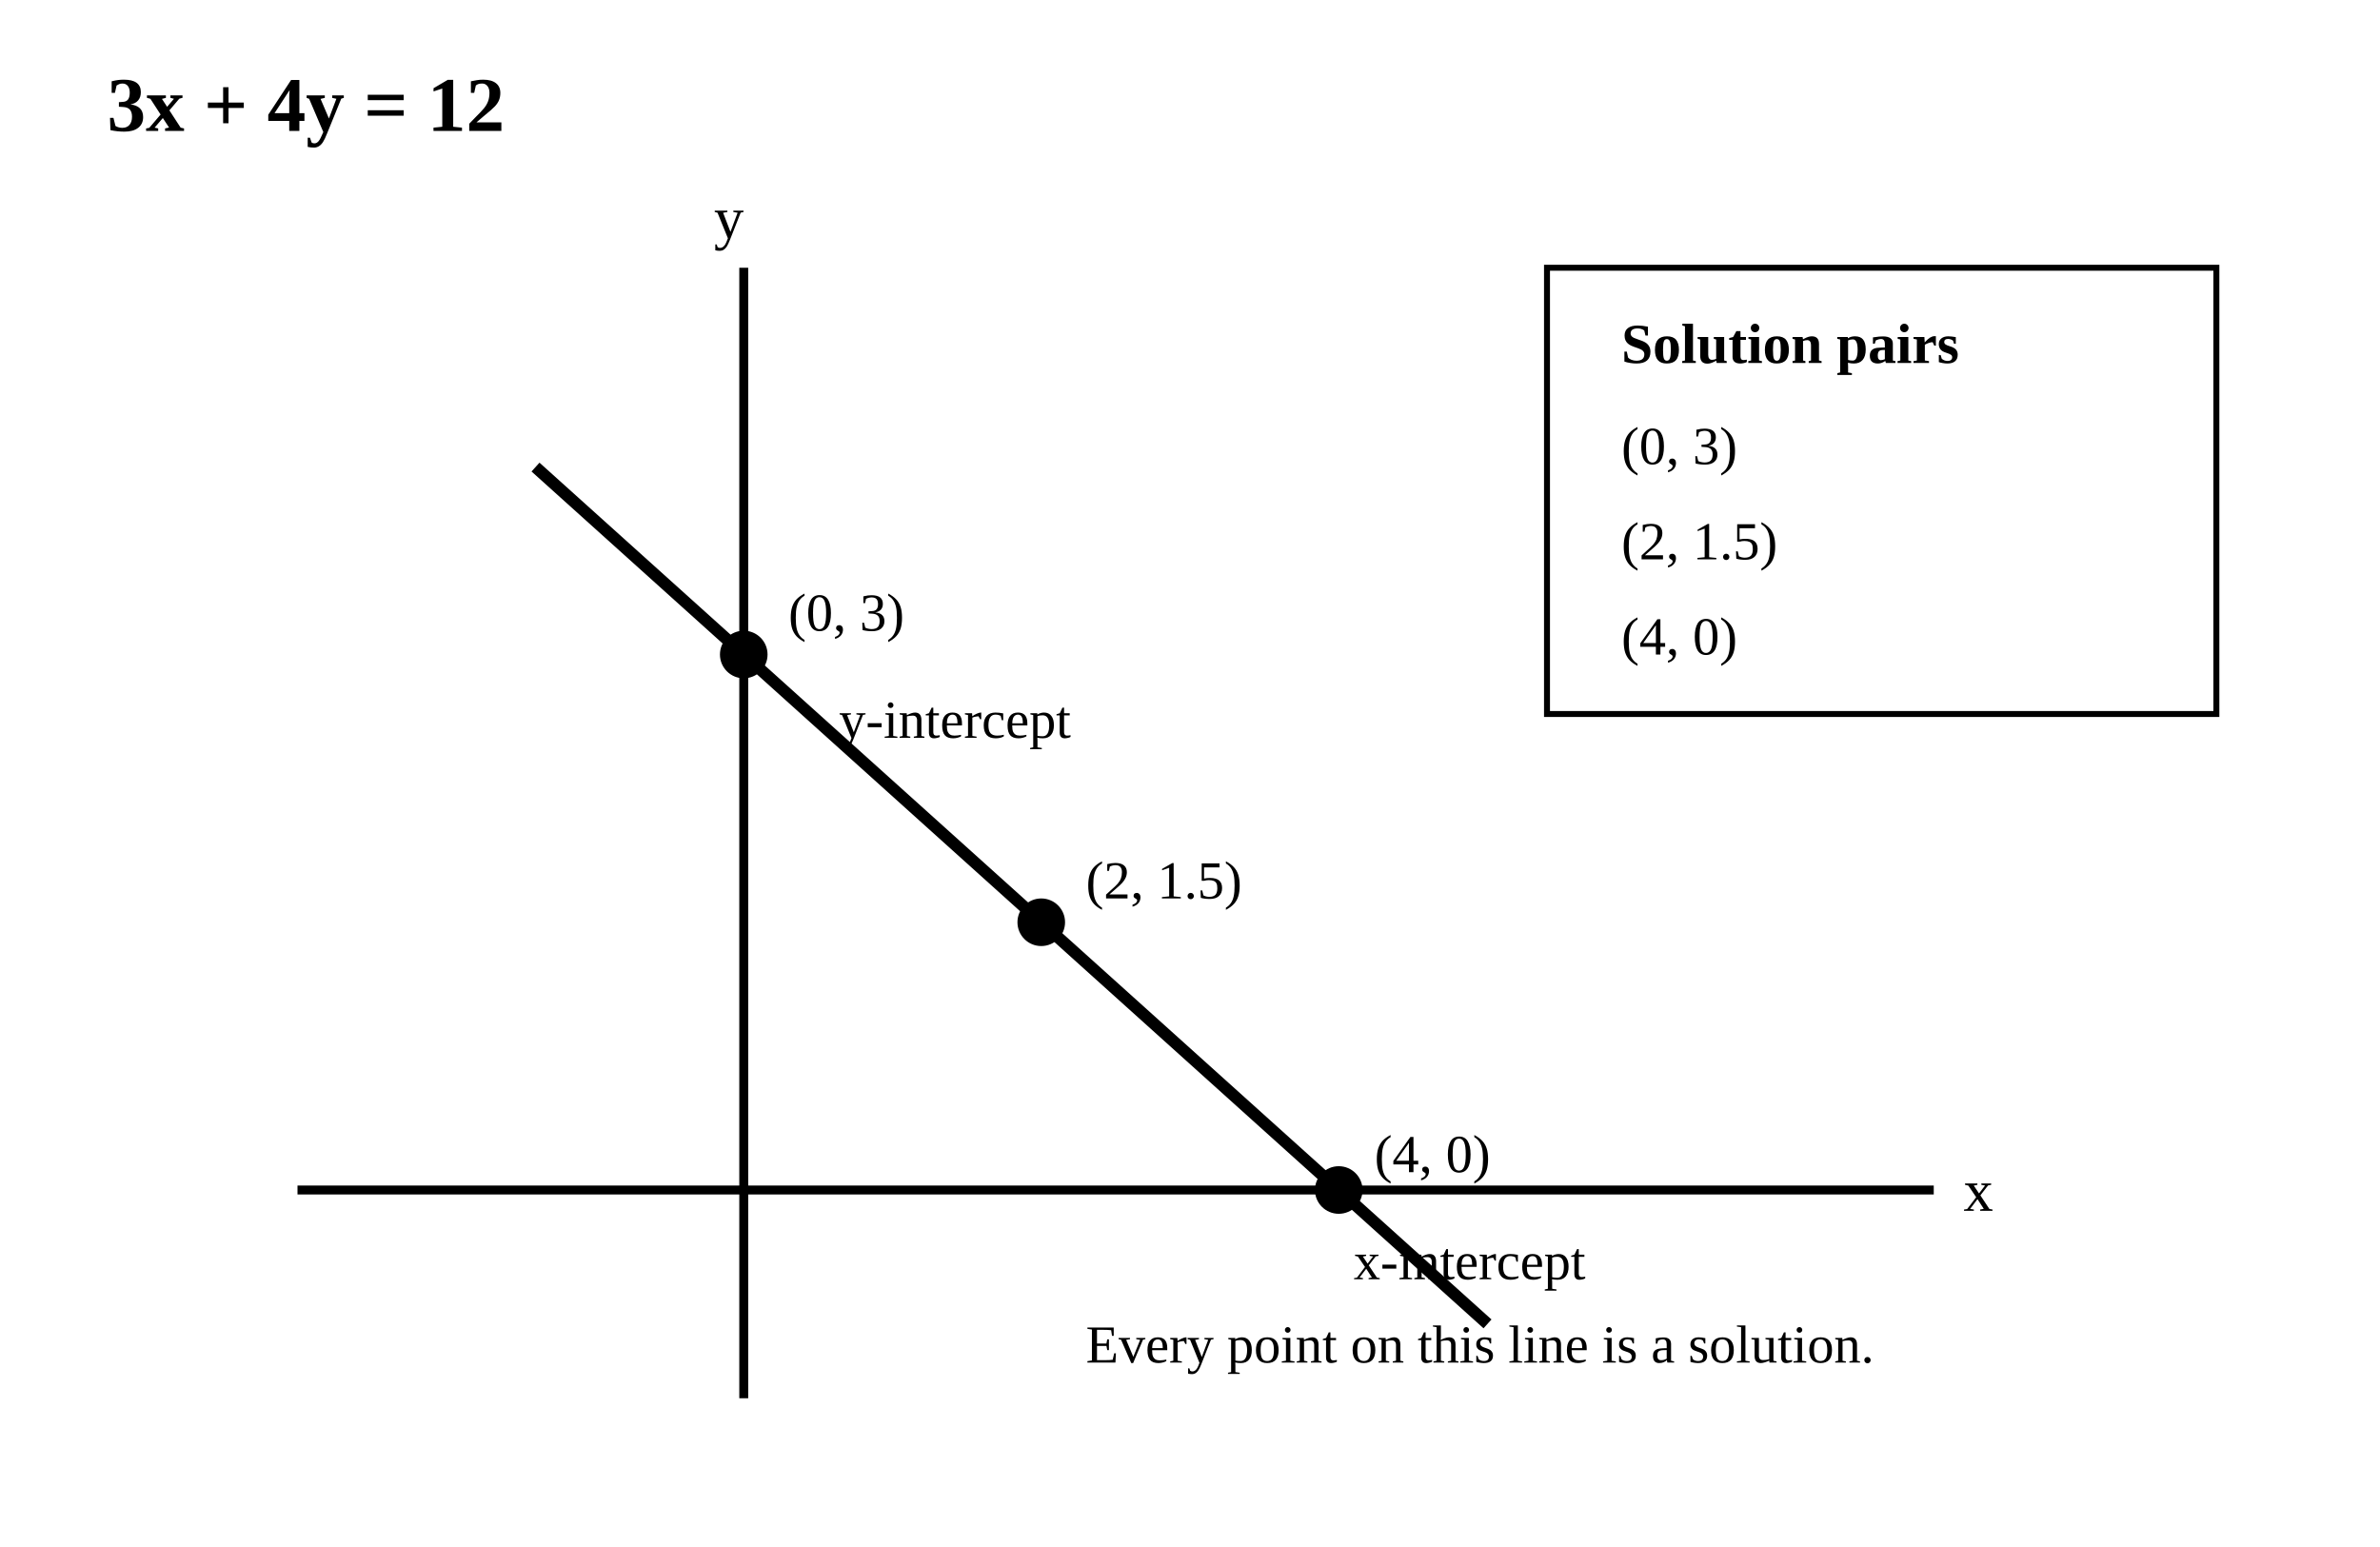
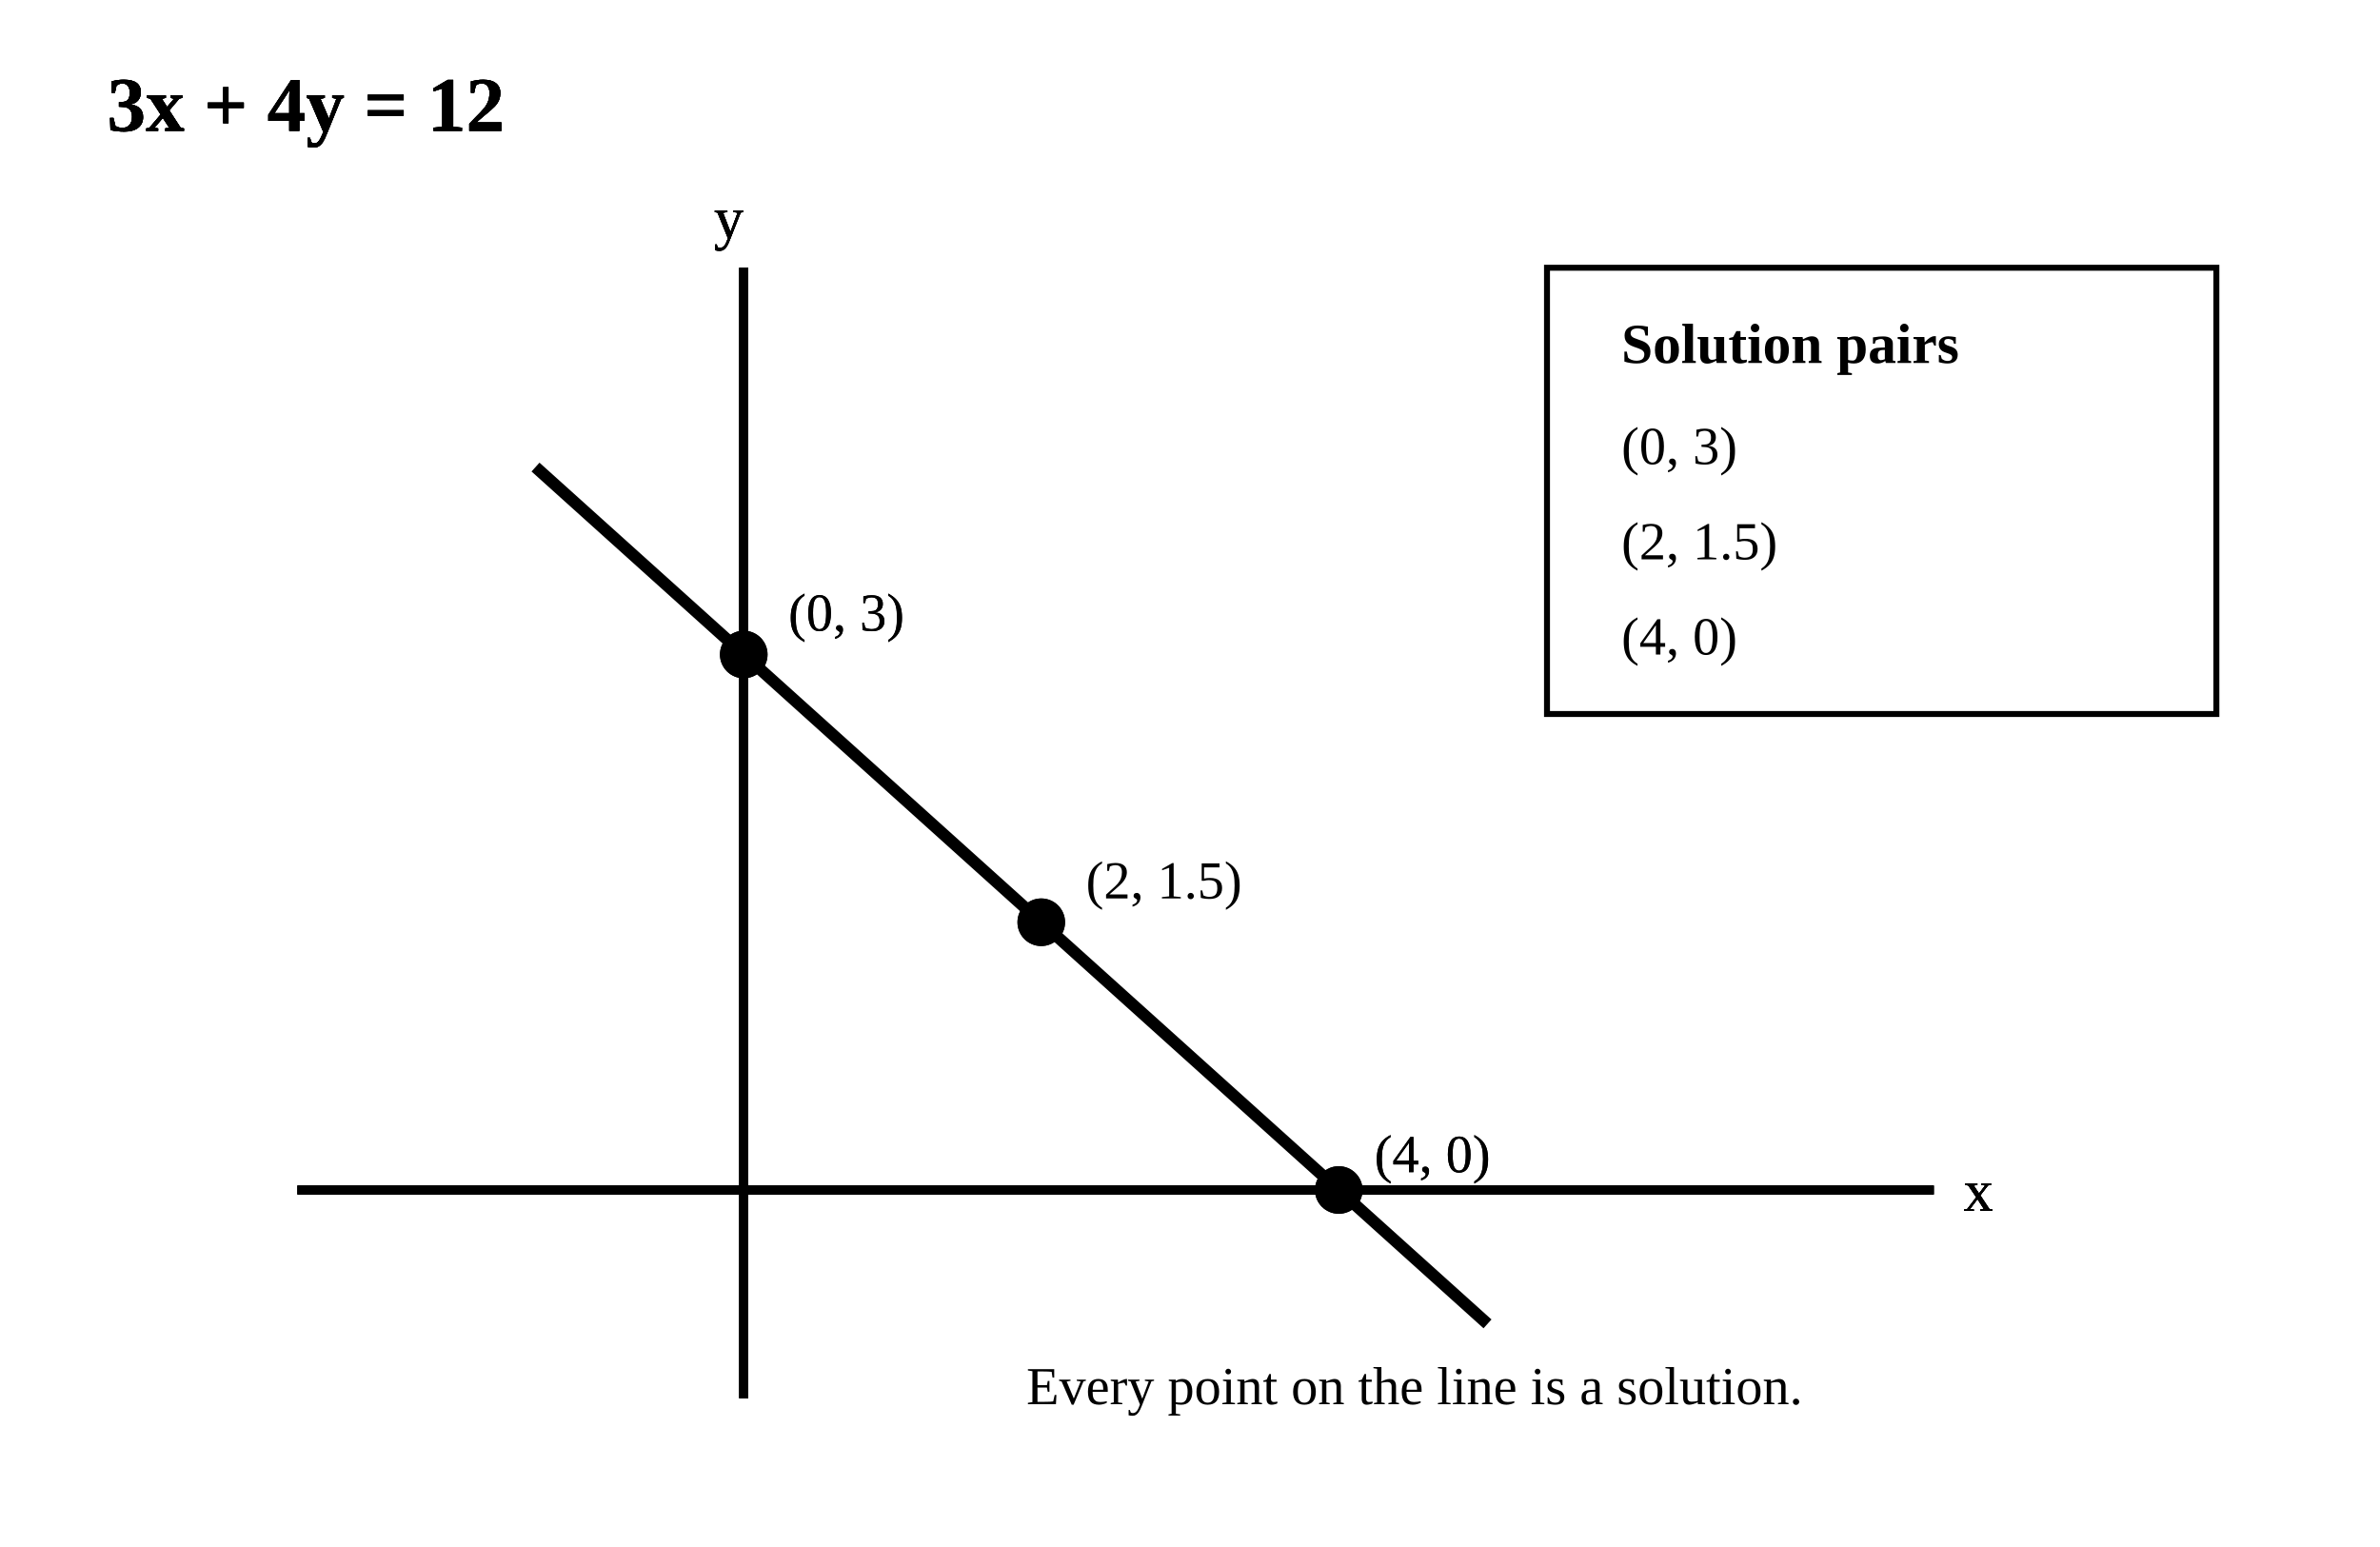
<svg xmlns="http://www.w3.org/2000/svg" viewBox="0 0 800 520" role="img" aria-labelledby="title desc">
  <rect width="800" height="520" fill="white" />
  <g data-g9-stage-id="VIS-MAT-LEQ-04-G0">
    <text x="36" y="44" font-size="26" font-weight="700">3x + 4y = 12</text>
    <line x1="100" y1="400" x2="650" y2="400" stroke="black" stroke-width="3" />
    <line x1="250" y1="470" x2="250" y2="90" stroke="black" stroke-width="3" />
    <text x="660" y="407" font-size="20">x</text>
    <text x="240" y="80" font-size="20">y</text>
  </g>
  <g data-g9-stage-id="VIS-MAT-LEQ-04-G1">
+     <text x="36" y="44" font-size="26" font-weight="700">3x + 4y = 12</text>
+     <line x1="100" y1="400" x2="650" y2="400" stroke="black" stroke-width="3" />
+     <line x1="250" y1="470" x2="250" y2="90" stroke="black" stroke-width="3" />
+     <text x="660" y="407" font-size="20">x</text>
+     <text x="240" y="80" font-size="20">y</text>
    <rect x="520" y="90" width="225" height="150" fill="none" stroke="black" stroke-width="2" />
    <text x="545" y="122" font-size="19" font-weight="700">Solution pairs</text>
    <text x="545" y="156" font-size="18">(0, 3)</text>
    <text x="545" y="188" font-size="18">(2, 1.5)</text>
    <text x="545" y="220" font-size="18">(4, 0)</text>
  </g>
  <g data-g9-stage-id="VIS-MAT-LEQ-04-G2">
+     <text x="36" y="44" font-size="26" font-weight="700">3x + 4y = 12</text>
+     <line x1="100" y1="400" x2="650" y2="400" stroke="black" stroke-width="3" />
+     <line x1="250" y1="470" x2="250" y2="90" stroke="black" stroke-width="3" />
+     <text x="660" y="407" font-size="20">x</text>
+     <text x="240" y="80" font-size="20">y</text>
    <circle cx="250" cy="220" r="8" fill="black" />
    <circle cx="350" cy="310" r="8" fill="black" />
    <circle cx="450" cy="400" r="8" fill="black" />
    <text x="265" y="212" font-size="18">(0, 3)</text>
    <text x="365" y="302" font-size="18">(2, 1.5)</text>
    <text x="462" y="394" font-size="18">(4, 0)</text>
  </g>
  <g data-g9-stage-id="VIS-MAT-LEQ-04-G3">
+     <text x="36" y="44" font-size="26" font-weight="700">3x + 4y = 12</text>
+     <line x1="100" y1="400" x2="650" y2="400" stroke="black" stroke-width="3" />
+     <line x1="250" y1="470" x2="250" y2="90" stroke="black" stroke-width="3" />
+     <text x="660" y="407" font-size="20">x</text>
+     <text x="240" y="80" font-size="20">y</text>
+     <circle cx="250" cy="220" r="8" fill="black" />
+     <circle cx="350" cy="310" r="8" fill="black" />
+     <circle cx="450" cy="400" r="8" fill="black" />
    <line x1="180" y1="157" x2="500" y2="445" stroke="black" stroke-width="4" />
-     <text x="365" y="458" font-size="18">Every point on this line is a solution.</text>
-     <text x="282" y="248" font-size="18">y-intercept</text>
-     <text x="455" y="430" font-size="18">x-intercept</text>
+     <text x="265" y="212" font-size="18">(0, 3)</text>
+     <text x="462" y="394" font-size="18">(4, 0)</text>
+     <text x="345" y="472" font-size="18">Every point on the line is a solution.</text>
  </g>
</svg>
